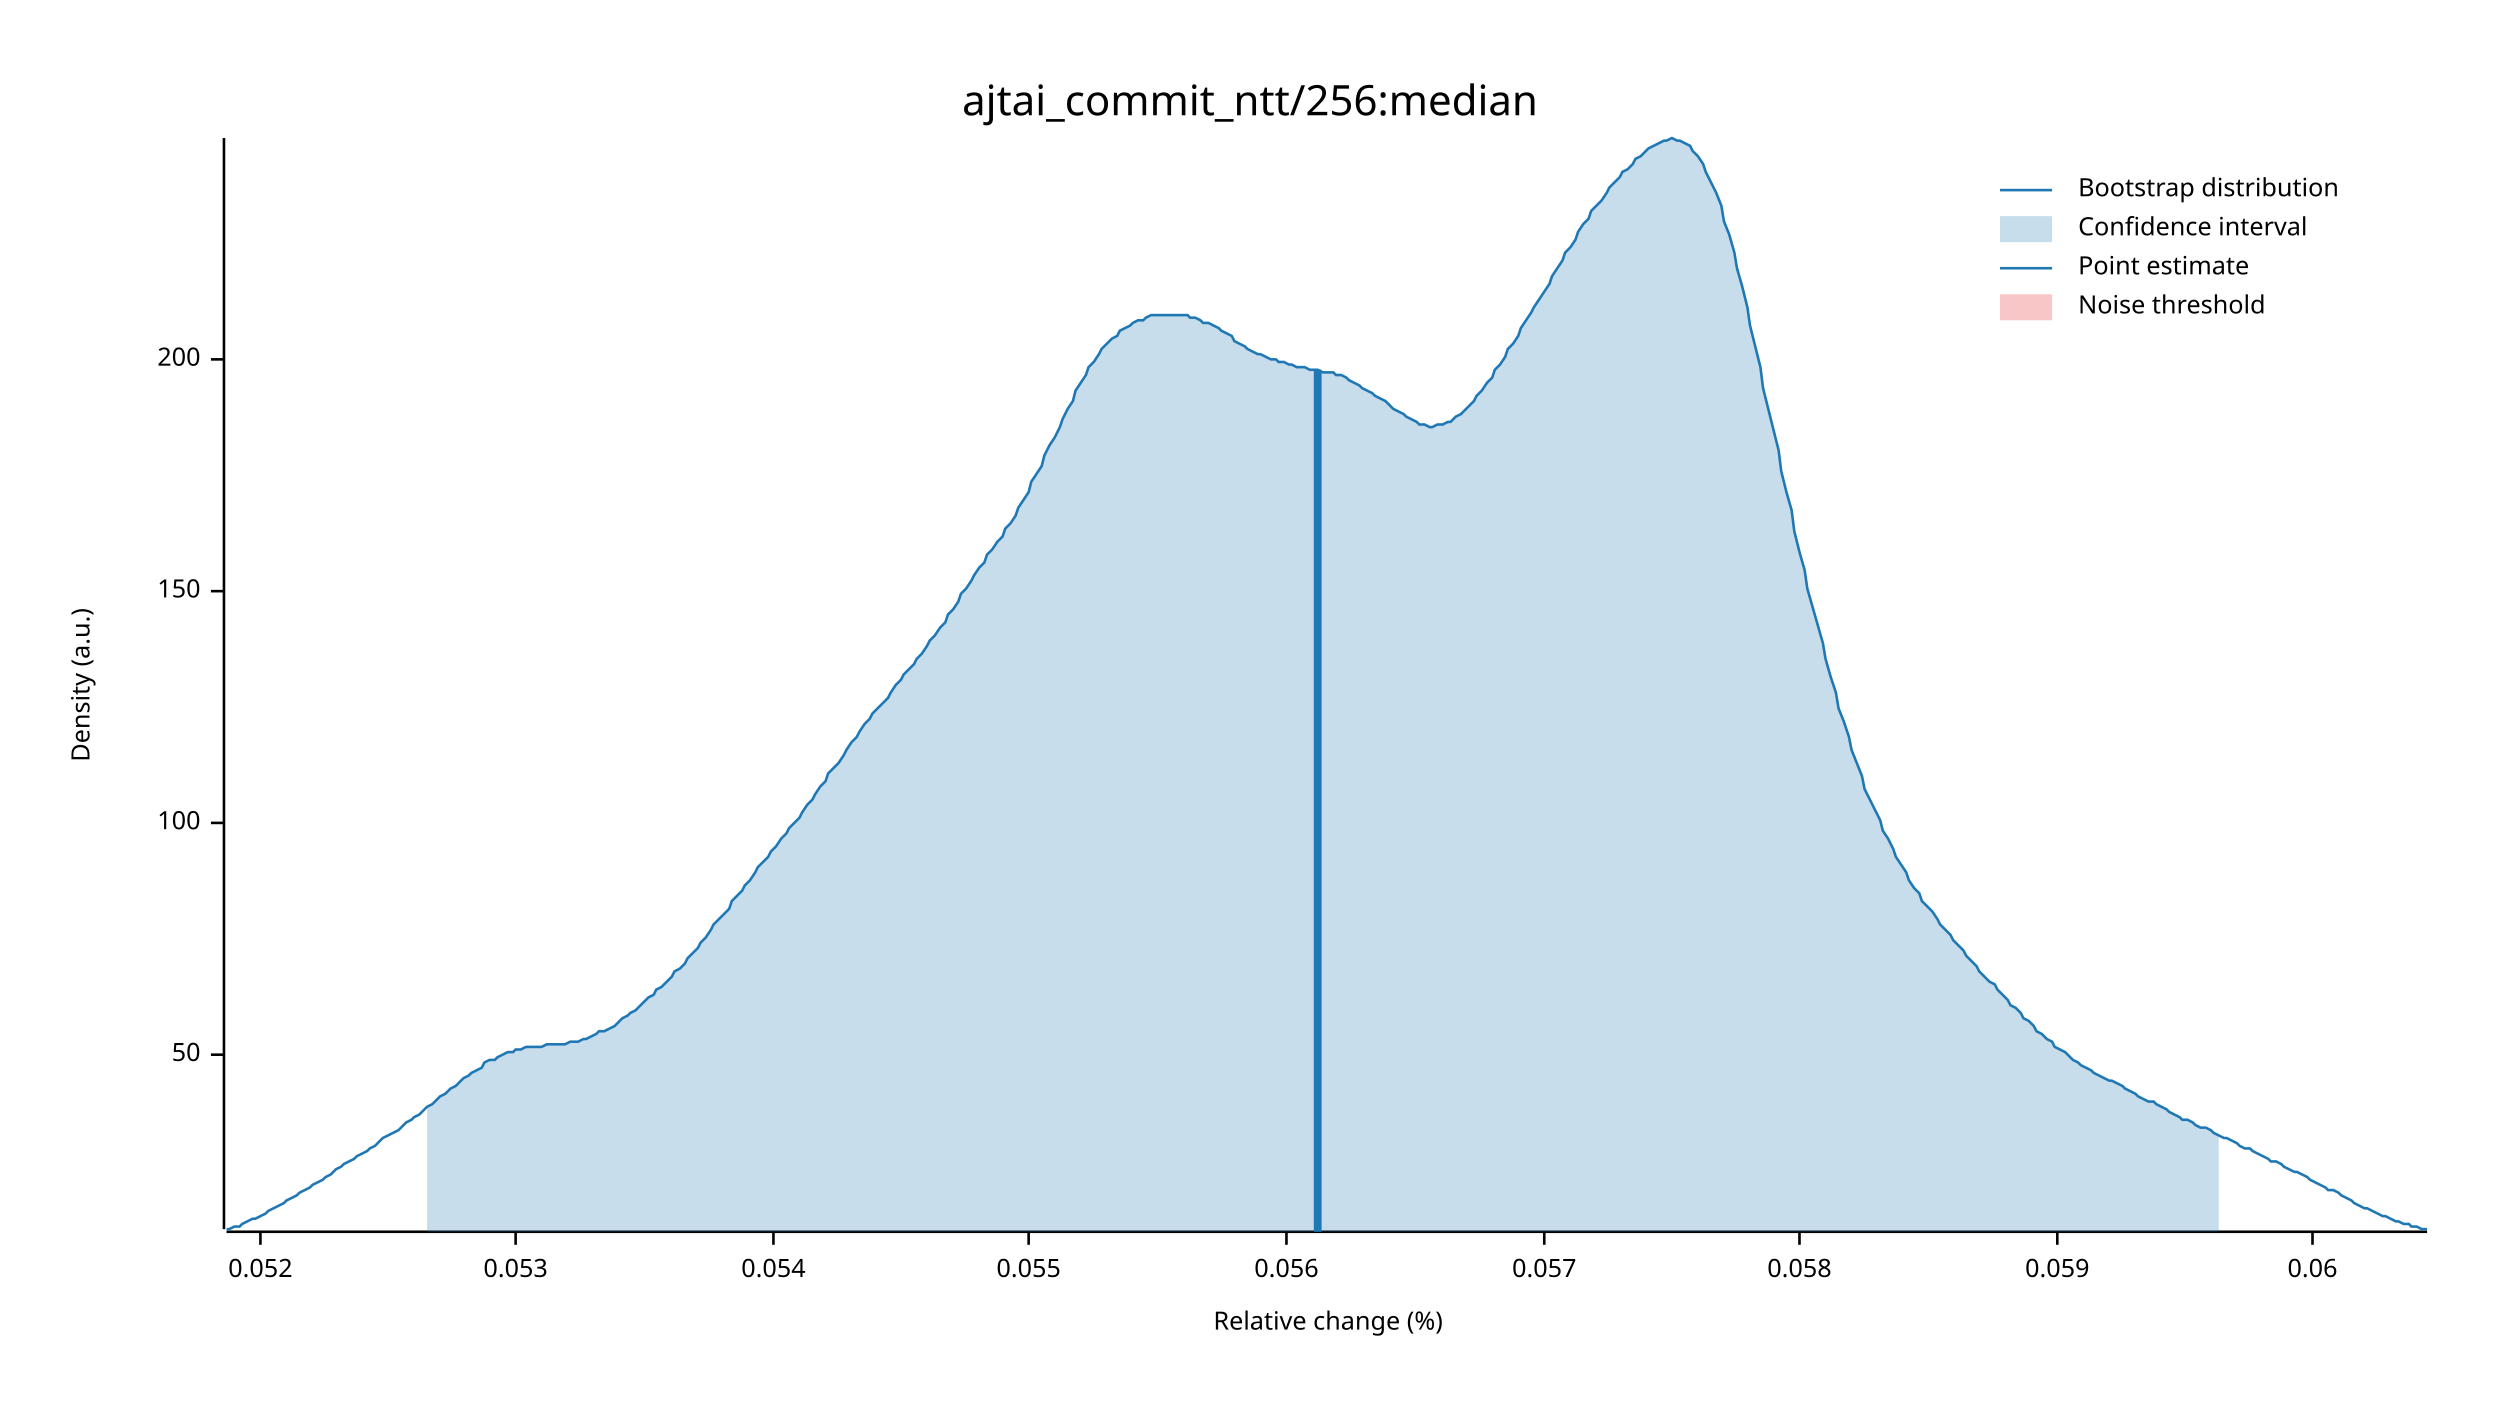
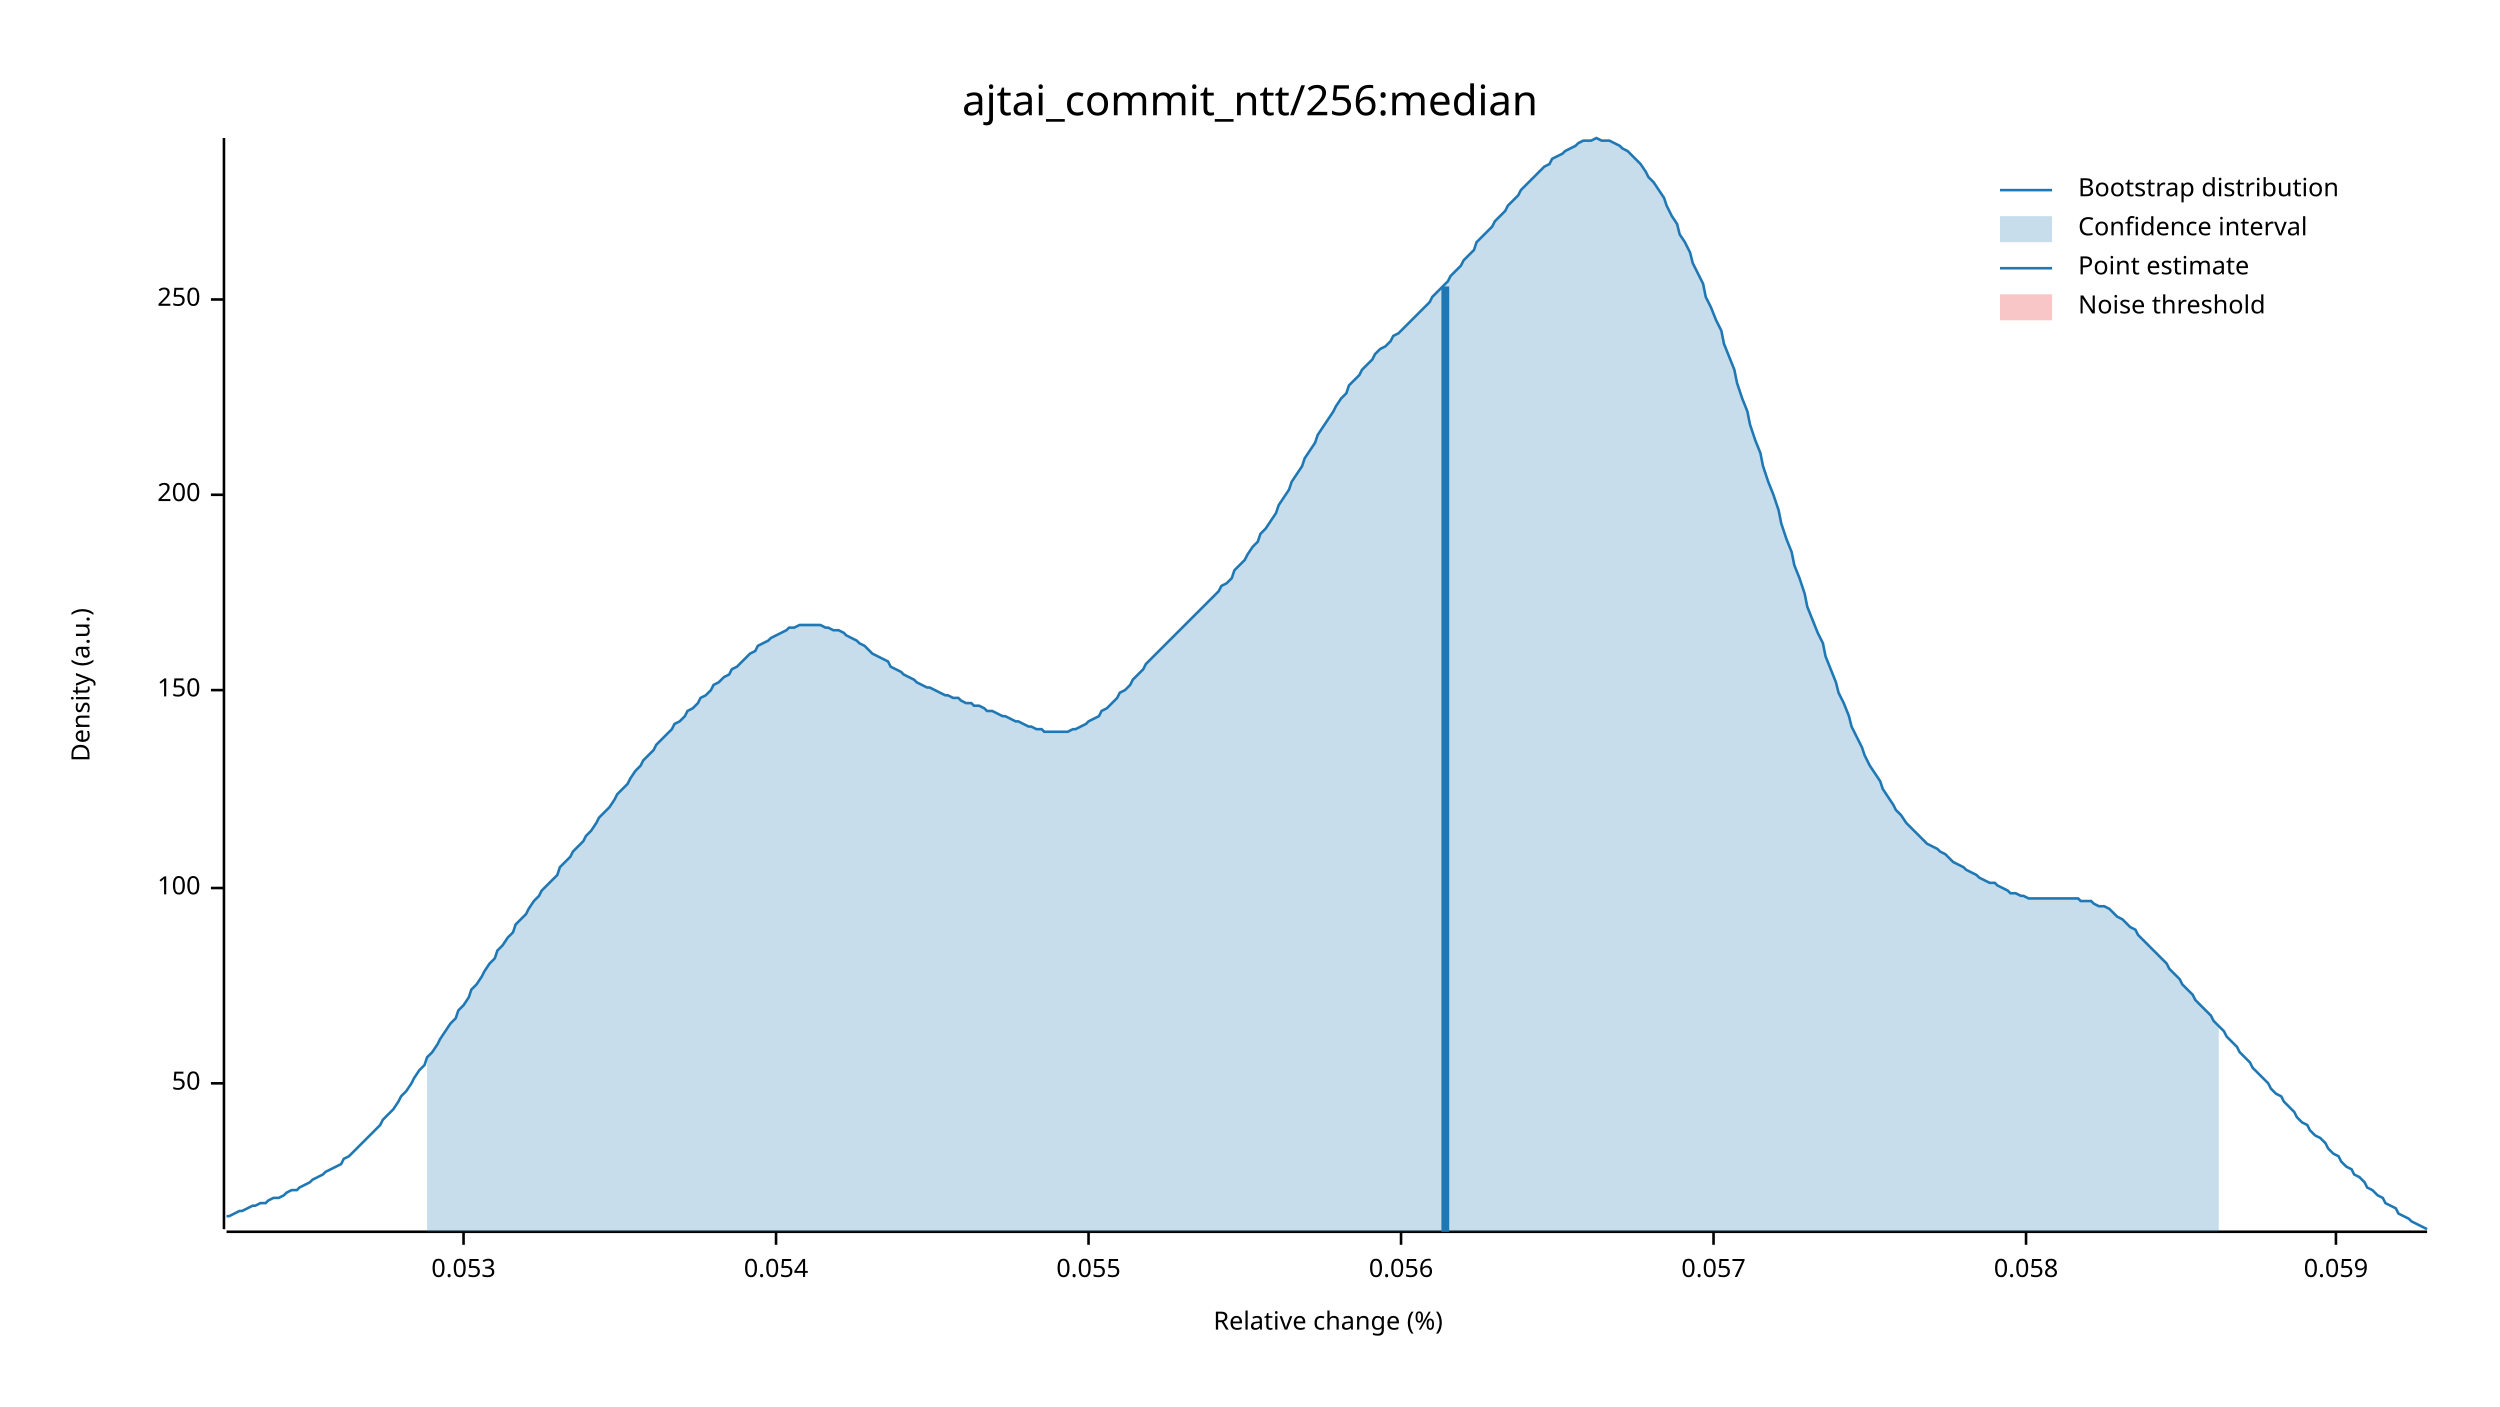
<svg xmlns="http://www.w3.org/2000/svg" width="960" height="540" viewBox="0 0 960 540">
  <text x="480" y="32" dy="0.76em" text-anchor="middle" font-family="sans-serif" font-size="16.129" opacity="1" fill="#000000">
ajtai_commit_ntt/256:median
</text>
  <text x="27" y="263" dy="0.76em" text-anchor="middle" font-family="sans-serif" font-size="9.677" opacity="1" fill="#000000" transform="rotate(270, 27, 263)">
Density (a.u.)
</text>
  <text x="510" y="513" dy="-0.5ex" text-anchor="middle" font-family="sans-serif" font-size="9.677" opacity="1" fill="#000000">
Relative change (%)
</text>
  <polyline fill="none" opacity="1" stroke="#000000" stroke-width="1" points="86,53 86,472 " />
-   <text x="77" y="405" dy="0.5ex" text-anchor="end" font-family="sans-serif" font-size="9.677" opacity="1" fill="#000000">
+   <text x="77" y="416" dy="0.5ex" text-anchor="end" font-family="sans-serif" font-size="9.677" opacity="1" fill="#000000">
50
</text>
-   <polyline fill="none" opacity="1" stroke="#000000" stroke-width="1" points="81,405 86,405 " />
-   <text x="77" y="316" dy="0.5ex" text-anchor="end" font-family="sans-serif" font-size="9.677" opacity="1" fill="#000000">
+   <polyline fill="none" opacity="1" stroke="#000000" stroke-width="1" points="81,416 86,416 " />
+   <text x="77" y="341" dy="0.5ex" text-anchor="end" font-family="sans-serif" font-size="9.677" opacity="1" fill="#000000">
100
</text>
-   <polyline fill="none" opacity="1" stroke="#000000" stroke-width="1" points="81,316 86,316 " />
-   <text x="77" y="227" dy="0.5ex" text-anchor="end" font-family="sans-serif" font-size="9.677" opacity="1" fill="#000000">
+   <polyline fill="none" opacity="1" stroke="#000000" stroke-width="1" points="81,341 86,341 " />
+   <text x="77" y="265" dy="0.5ex" text-anchor="end" font-family="sans-serif" font-size="9.677" opacity="1" fill="#000000">
150
</text>
-   <polyline fill="none" opacity="1" stroke="#000000" stroke-width="1" points="81,227 86,227 " />
-   <text x="77" y="138" dy="0.5ex" text-anchor="end" font-family="sans-serif" font-size="9.677" opacity="1" fill="#000000">
+   <polyline fill="none" opacity="1" stroke="#000000" stroke-width="1" points="81,265 86,265 " />
+   <text x="77" y="190" dy="0.5ex" text-anchor="end" font-family="sans-serif" font-size="9.677" opacity="1" fill="#000000">
200
</text>
-   <polyline fill="none" opacity="1" stroke="#000000" stroke-width="1" points="81,138 86,138 " />
+   <polyline fill="none" opacity="1" stroke="#000000" stroke-width="1" points="81,190 86,190 " />
+   <text x="77" y="115" dy="0.5ex" text-anchor="end" font-family="sans-serif" font-size="9.677" opacity="1" fill="#000000">
+ 250
+ </text>
+   <polyline fill="none" opacity="1" stroke="#000000" stroke-width="1" points="81,115 86,115 " />
  <polyline fill="none" opacity="1" stroke="#000000" stroke-width="1" points="87,473 932,473 " />
-   <text x="100" y="483" dy="0.76em" text-anchor="middle" font-family="sans-serif" font-size="9.677" opacity="1" fill="#000000">
- 0.052
- </text>
-   <polyline fill="none" opacity="1" stroke="#000000" stroke-width="1" points="100,473 100,478 " />
-   <text x="198" y="483" dy="0.76em" text-anchor="middle" font-family="sans-serif" font-size="9.677" opacity="1" fill="#000000">
+   <text x="178" y="483" dy="0.76em" text-anchor="middle" font-family="sans-serif" font-size="9.677" opacity="1" fill="#000000">
0.053
</text>
-   <polyline fill="none" opacity="1" stroke="#000000" stroke-width="1" points="198,473 198,478 " />
-   <text x="297" y="483" dy="0.76em" text-anchor="middle" font-family="sans-serif" font-size="9.677" opacity="1" fill="#000000">
+   <polyline fill="none" opacity="1" stroke="#000000" stroke-width="1" points="178,473 178,478 " />
+   <text x="298" y="483" dy="0.76em" text-anchor="middle" font-family="sans-serif" font-size="9.677" opacity="1" fill="#000000">
0.054
</text>
-   <polyline fill="none" opacity="1" stroke="#000000" stroke-width="1" points="297,473 297,478 " />
-   <text x="395" y="483" dy="0.76em" text-anchor="middle" font-family="sans-serif" font-size="9.677" opacity="1" fill="#000000">
+   <polyline fill="none" opacity="1" stroke="#000000" stroke-width="1" points="298,473 298,478 " />
+   <text x="418" y="483" dy="0.76em" text-anchor="middle" font-family="sans-serif" font-size="9.677" opacity="1" fill="#000000">
0.055
</text>
-   <polyline fill="none" opacity="1" stroke="#000000" stroke-width="1" points="395,473 395,478 " />
-   <text x="494" y="483" dy="0.76em" text-anchor="middle" font-family="sans-serif" font-size="9.677" opacity="1" fill="#000000">
+   <polyline fill="none" opacity="1" stroke="#000000" stroke-width="1" points="418,473 418,478 " />
+   <text x="538" y="483" dy="0.76em" text-anchor="middle" font-family="sans-serif" font-size="9.677" opacity="1" fill="#000000">
0.056
</text>
-   <polyline fill="none" opacity="1" stroke="#000000" stroke-width="1" points="494,473 494,478 " />
-   <text x="593" y="483" dy="0.76em" text-anchor="middle" font-family="sans-serif" font-size="9.677" opacity="1" fill="#000000">
+   <polyline fill="none" opacity="1" stroke="#000000" stroke-width="1" points="538,473 538,478 " />
+   <text x="658" y="483" dy="0.76em" text-anchor="middle" font-family="sans-serif" font-size="9.677" opacity="1" fill="#000000">
0.057
</text>
-   <polyline fill="none" opacity="1" stroke="#000000" stroke-width="1" points="593,473 593,478 " />
-   <text x="691" y="483" dy="0.76em" text-anchor="middle" font-family="sans-serif" font-size="9.677" opacity="1" fill="#000000">
+   <polyline fill="none" opacity="1" stroke="#000000" stroke-width="1" points="658,473 658,478 " />
+   <text x="778" y="483" dy="0.76em" text-anchor="middle" font-family="sans-serif" font-size="9.677" opacity="1" fill="#000000">
0.058
</text>
-   <polyline fill="none" opacity="1" stroke="#000000" stroke-width="1" points="691,473 691,478 " />
-   <text x="790" y="483" dy="0.76em" text-anchor="middle" font-family="sans-serif" font-size="9.677" opacity="1" fill="#000000">
+   <polyline fill="none" opacity="1" stroke="#000000" stroke-width="1" points="778,473 778,478 " />
+   <text x="897" y="483" dy="0.76em" text-anchor="middle" font-family="sans-serif" font-size="9.677" opacity="1" fill="#000000">
0.059
</text>
-   <polyline fill="none" opacity="1" stroke="#000000" stroke-width="1" points="790,473 790,478 " />
-   <text x="888" y="483" dy="0.76em" text-anchor="middle" font-family="sans-serif" font-size="9.677" opacity="1" fill="#000000">
- 0.06
- </text>
-   <polyline fill="none" opacity="1" stroke="#000000" stroke-width="1" points="888,473 888,478 " />
-   <polyline fill="none" opacity="1" stroke="#1F78B4" stroke-width="1" points="87,472 88,472 90,471 92,471 93,470 95,469 97,468 98,468 100,467 102,466 103,465 105,464 107,463 109,462 110,461 112,460 114,459 115,458 117,457 119,456 120,455 122,454 124,453 125,452 127,451 129,449 131,448 132,447 134,446 136,445 137,444 139,443 141,442 142,441 144,440 146,438 147,437 149,436 151,435 153,434 154,433 156,431 158,430 159,429 161,428 163,426 164,425 166,424 168,422 169,421 171,420 173,418 175,417 176,416 178,414 180,413 181,412 183,411 185,410 186,408 188,407 190,407 191,406 193,405 195,404 197,404 198,403 200,403 202,402 203,402 205,402 207,402 208,402 210,401 212,401 214,401 215,401 217,401 219,400 220,400 222,400 224,399 225,399 227,398 229,397 230,396 232,396 234,395 236,394 237,393 239,391 241,390 242,389 244,388 246,386 247,385 249,383 251,382 252,380 254,379 256,377 258,375 259,373 261,372 263,370 264,368 266,366 268,364 269,362 271,360 273,357 274,355 276,353 278,351 280,349 281,346 283,344 285,342 286,340 288,338 290,335 291,333 293,331 295,329 296,327 298,325 300,322 302,320 303,318 305,316 307,314 308,312 310,309 312,307 313,305 315,302 317,300 318,297 320,295 322,293 324,290 325,288 327,285 329,283 330,281 332,278 334,276 335,274 337,272 339,270 341,268 342,266 344,263 346,261 347,259 349,257 351,255 352,253 354,251 356,248 357,246 359,244 361,241 363,239 364,236 366,234 368,231 369,228 371,226 373,223 374,221 376,218 378,216 379,213 381,211 383,208 385,206 386,203 388,201 390,198 391,195 393,192 395,189 396,185 398,182 400,179 401,175 403,171 405,168 407,164 408,161 410,157 412,154 413,150 415,147 417,144 418,141 420,139 422,136 423,134 425,132 427,130 429,129 430,127 432,126 434,125 435,124 437,123 439,123 440,122 442,121 444,121 445,121 447,121 449,121 451,121 452,121 454,121 456,121 457,122 459,122 461,123 462,124 464,124 466,125 468,126 469,127 471,128 473,129 474,131 476,132 478,133 479,134 481,135 483,136 484,136 486,137 488,138 490,138 491,139 493,139 495,140 496,140 498,141 500,141 501,141 503,142 505,142 506,142 508,143 510,143 512,143 513,144 515,144 517,145 518,146 520,147 522,148 523,149 525,150 527,151 528,152 530,153 532,154 534,156 535,157 537,158 539,159 540,160 542,161 544,162 545,163 547,163 549,164 550,164 552,163 554,163 556,162 557,162 559,160 561,159 562,158 564,156 566,154 567,152 569,150 571,147 573,145 574,142 576,140 578,137 579,134 581,132 583,129 584,126 586,123 588,120 589,118 591,115 593,112 595,109 596,106 598,103 600,100 601,97 603,95 605,92 606,89 608,86 610,84 611,81 613,79 615,77 617,74 618,72 620,70 622,68 623,66 625,65 627,63 628,61 630,60 632,58 633,57 635,56 637,55 639,54 640,54 642,53 644,54 645,54 647,55 649,56 650,58 652,60 654,63 655,66 657,70 659,74 661,79 662,85 664,90 666,97 667,103 669,110 671,118 672,125 674,133 676,141 677,149 679,157 681,165 683,173 684,181 686,189 688,196 689,204 691,212 693,219 694,226 696,233 698,240 700,247 701,253 703,260 705,266 706,272 708,277 710,283 711,288 713,293 715,298 716,303 718,307 720,311 722,315 723,319 725,322 727,326 728,329 730,332 732,335 733,338 735,341 737,343 738,346 740,348 742,350 744,353 745,355 747,357 749,359 750,361 752,363 754,365 755,367 757,369 759,371 760,373 762,375 764,377 766,378 767,380 769,382 771,384 772,386 774,387 776,389 777,391 779,392 781,394 782,396 784,397 786,399 788,400 789,402 791,403 793,404 794,405 796,407 798,408 799,409 801,410 803,411 804,412 806,413 808,414 810,415 811,415 813,416 815,417 816,418 818,419 820,420 821,421 823,422 825,423 827,423 828,424 830,425 832,426 833,427 835,428 837,429 838,430 840,430 842,431 843,432 845,433 847,433 849,434 850,435 852,436 854,437 855,437 857,438 859,439 860,440 862,441 864,441 865,442 867,443 869,444 871,445 872,446 874,446 876,447 877,448 879,449 881,450 882,450 884,451 886,452 887,453 889,454 891,455 893,456 894,457 896,457 898,458 899,459 901,460 903,461 904,462 906,463 908,464 909,464 911,465 913,466 915,467 916,467 918,468 920,469 921,469 923,470 925,470 926,471 928,471 930,472 932,472 " />
-   <polygon opacity="0.25" fill="#1F78B4" points="164,425 166,424 168,422 169,421 171,420 173,418 175,417 176,416 178,414 180,413 181,412 183,411 185,410 186,408 188,407 190,407 191,406 193,405 195,404 197,404 198,403 200,403 202,402 203,402 205,402 207,402 208,402 210,401 212,401 214,401 215,401 217,401 219,400 220,400 222,400 224,399 225,399 227,398 229,397 230,396 232,396 234,395 236,394 237,393 239,391 241,390 242,389 244,388 246,386 247,385 249,383 251,382 252,380 254,379 256,377 258,375 259,373 261,372 263,370 264,368 266,366 268,364 269,362 271,360 273,357 274,355 276,353 278,351 280,349 281,346 283,344 285,342 286,340 288,338 290,335 291,333 293,331 295,329 296,327 298,325 300,322 302,320 303,318 305,316 307,314 308,312 310,309 312,307 313,305 315,302 317,300 318,297 320,295 322,293 324,290 325,288 327,285 329,283 330,281 332,278 334,276 335,274 337,272 339,270 341,268 342,266 344,263 346,261 347,259 349,257 351,255 352,253 354,251 356,248 357,246 359,244 361,241 363,239 364,236 366,234 368,231 369,228 371,226 373,223 374,221 376,218 378,216 379,213 381,211 383,208 385,206 386,203 388,201 390,198 391,195 393,192 395,189 396,185 398,182 400,179 401,175 403,171 405,168 407,164 408,161 410,157 412,154 413,150 415,147 417,144 418,141 420,139 422,136 423,134 425,132 427,130 429,129 430,127 432,126 434,125 435,124 437,123 439,123 440,122 442,121 444,121 445,121 447,121 449,121 451,121 452,121 454,121 456,121 457,122 459,122 461,123 462,124 464,124 466,125 468,126 469,127 471,128 473,129 474,131 476,132 478,133 479,134 481,135 483,136 484,136 486,137 488,138 490,138 491,139 493,139 495,140 496,140 498,141 500,141 501,141 503,142 505,142 506,142 508,143 510,143 512,143 513,144 515,144 517,145 518,146 520,147 522,148 523,149 525,150 527,151 528,152 530,153 532,154 534,156 535,157 537,158 539,159 540,160 542,161 544,162 545,163 547,163 549,164 550,164 552,163 554,163 556,162 557,162 559,160 561,159 562,158 564,156 566,154 567,152 569,150 571,147 573,145 574,142 576,140 578,137 579,134 581,132 583,129 584,126 586,123 588,120 589,118 591,115 593,112 595,109 596,106 598,103 600,100 601,97 603,95 605,92 606,89 608,86 610,84 611,81 613,79 615,77 617,74 618,72 620,70 622,68 623,66 625,65 627,63 628,61 630,60 632,58 633,57 635,56 637,55 639,54 640,54 642,53 644,54 645,54 647,55 649,56 650,58 652,60 654,63 655,66 657,70 659,74 661,79 662,85 664,90 666,97 667,103 669,110 671,118 672,125 674,133 676,141 677,149 679,157 681,165 683,173 684,181 686,189 688,196 689,204 691,212 693,219 694,226 696,233 698,240 700,247 701,253 703,260 705,266 706,272 708,277 710,283 711,288 713,293 715,298 716,303 718,307 720,311 722,315 723,319 725,322 727,326 728,329 730,332 732,335 733,338 735,341 737,343 738,346 740,348 742,350 744,353 745,355 747,357 749,359 750,361 752,363 754,365 755,367 757,369 759,371 760,373 762,375 764,377 766,378 767,380 769,382 771,384 772,386 774,387 776,389 777,391 779,392 781,394 782,396 784,397 786,399 788,400 789,402 791,403 793,404 794,405 796,407 798,408 799,409 801,410 803,411 804,412 806,413 808,414 810,415 811,415 813,416 815,417 816,418 818,419 820,420 821,421 823,422 825,423 827,423 828,424 830,425 832,426 833,427 835,428 837,429 838,430 840,430 842,431 843,432 845,433 847,433 849,434 850,435 852,436 852,473 164,473 " />
-   <polyline fill="none" opacity="1" stroke="#1F78B4" stroke-width="3" points="506,473 506,142 " />
+   <polyline fill="none" opacity="1" stroke="#000000" stroke-width="1" points="897,473 897,478 " />
+   <polyline fill="none" opacity="1" stroke="#1F78B4" stroke-width="1" points="87,467 88,467 90,466 92,465 93,465 95,464 97,463 98,463 100,462 102,462 103,461 105,460 107,460 109,459 110,458 112,457 114,457 115,456 117,455 119,454 120,453 122,452 124,451 125,450 127,449 129,448 131,447 132,445 134,444 136,442 137,441 139,439 141,437 142,436 144,434 146,432 147,430 149,428 151,426 153,423 154,421 156,419 158,416 159,414 161,411 163,409 164,406 166,404 168,401 169,399 171,396 173,393 175,391 176,388 178,386 180,383 181,380 183,378 185,375 186,373 188,370 190,368 191,365 193,363 195,360 197,358 198,355 200,353 202,351 203,349 205,346 207,344 208,342 210,340 212,338 214,336 215,333 217,331 219,329 220,327 222,325 224,323 225,321 227,319 229,316 230,314 232,312 234,310 236,307 237,305 239,303 241,301 242,299 244,296 246,294 247,292 249,290 251,288 252,286 254,284 256,282 258,280 259,278 261,277 263,275 264,273 266,272 268,270 269,268 271,267 273,265 274,263 276,262 278,260 280,259 281,257 283,256 285,254 286,253 288,251 290,250 291,248 293,247 295,246 296,245 298,244 300,243 302,242 303,241 305,241 307,240 308,240 310,240 312,240 313,240 315,240 317,241 318,241 320,242 322,242 324,243 325,244 327,245 329,246 330,247 332,248 334,250 335,251 337,252 339,253 341,254 342,256 344,257 346,258 347,259 349,260 351,261 352,262 354,263 356,264 357,264 359,265 361,266 363,267 364,267 366,268 368,268 369,269 371,270 373,270 374,271 376,271 378,272 379,273 381,273 383,274 385,275 386,275 388,276 390,277 391,277 393,278 395,279 396,279 398,280 400,280 401,281 403,281 405,281 407,281 408,281 410,281 412,280 413,280 415,279 417,278 418,277 420,276 422,275 423,273 425,272 427,270 429,268 430,266 432,265 434,263 435,261 437,259 439,257 440,255 442,253 444,251 445,250 447,248 449,246 451,244 452,243 454,241 456,239 457,238 459,236 461,234 462,233 464,231 466,229 468,227 469,225 471,224 473,222 474,219 476,217 478,215 479,213 481,210 483,208 484,205 486,203 488,200 490,197 491,194 493,191 495,188 496,185 498,182 500,179 501,176 503,173 505,170 506,167 508,164 510,161 512,158 513,156 515,153 517,151 518,148 520,146 522,144 523,142 525,140 527,138 528,136 530,134 532,133 534,131 535,129 537,128 539,126 540,125 542,123 544,121 545,120 547,118 549,116 550,114 552,112 554,110 556,108 557,106 559,104 561,102 562,100 564,98 566,96 567,93 569,91 571,89 573,87 574,85 576,83 578,81 579,79 581,77 583,75 584,73 586,71 588,69 589,68 591,66 593,64 595,63 596,61 598,60 600,59 601,58 603,57 605,56 606,55 608,54 610,54 611,54 613,53 615,54 617,54 618,54 620,55 622,56 623,57 625,58 627,60 628,61 630,63 632,66 633,68 635,70 637,73 639,76 640,79 642,83 644,86 645,90 647,93 649,97 650,101 652,105 654,109 655,114 657,118 659,123 661,127 662,132 664,137 666,142 667,147 669,153 671,158 672,163 674,169 676,174 677,179 679,185 681,190 683,196 684,201 686,207 688,212 689,217 691,222 693,228 694,233 696,238 698,243 700,247 701,252 703,257 705,262 706,266 708,270 710,275 711,279 713,283 715,287 716,290 718,294 720,297 722,300 723,303 725,306 727,309 728,311 730,313 732,316 733,317 735,319 737,321 738,322 740,324 742,325 744,326 745,327 747,328 749,330 750,331 752,332 754,333 755,334 757,335 759,336 760,337 762,338 764,339 766,339 767,340 769,341 771,342 772,343 774,343 776,344 777,344 779,345 781,345 782,345 784,345 786,345 788,345 789,345 791,345 793,345 794,345 796,345 798,345 799,346 801,346 803,346 804,347 806,348 808,348 810,349 811,350 813,352 815,353 816,354 818,356 820,357 821,359 823,361 825,363 827,365 828,366 830,368 832,370 833,372 835,374 837,376 838,378 840,380 842,382 843,384 845,386 847,388 849,390 850,392 852,394 854,396 855,398 857,400 859,402 860,404 862,406 864,408 865,410 867,412 869,414 871,416 872,418 874,420 876,421 877,423 879,425 881,427 882,429 884,431 886,432 887,434 889,436 891,437 893,439 894,441 896,443 898,444 899,446 901,448 903,449 904,451 906,452 908,454 909,456 911,457 913,459 915,460 916,462 918,463 920,464 921,466 923,467 925,468 926,469 928,470 930,471 932,472 " />
+   <polygon opacity="0.25" fill="#1F78B4" points="164,406 166,404 168,401 169,399 171,396 173,393 175,391 176,388 178,386 180,383 181,380 183,378 185,375 186,373 188,370 190,368 191,365 193,363 195,360 197,358 198,355 200,353 202,351 203,349 205,346 207,344 208,342 210,340 212,338 214,336 215,333 217,331 219,329 220,327 222,325 224,323 225,321 227,319 229,316 230,314 232,312 234,310 236,307 237,305 239,303 241,301 242,299 244,296 246,294 247,292 249,290 251,288 252,286 254,284 256,282 258,280 259,278 261,277 263,275 264,273 266,272 268,270 269,268 271,267 273,265 274,263 276,262 278,260 280,259 281,257 283,256 285,254 286,253 288,251 290,250 291,248 293,247 295,246 296,245 298,244 300,243 302,242 303,241 305,241 307,240 308,240 310,240 312,240 313,240 315,240 317,241 318,241 320,242 322,242 324,243 325,244 327,245 329,246 330,247 332,248 334,250 335,251 337,252 339,253 341,254 342,256 344,257 346,258 347,259 349,260 351,261 352,262 354,263 356,264 357,264 359,265 361,266 363,267 364,267 366,268 368,268 369,269 371,270 373,270 374,271 376,271 378,272 379,273 381,273 383,274 385,275 386,275 388,276 390,277 391,277 393,278 395,279 396,279 398,280 400,280 401,281 403,281 405,281 407,281 408,281 410,281 412,280 413,280 415,279 417,278 418,277 420,276 422,275 423,273 425,272 427,270 429,268 430,266 432,265 434,263 435,261 437,259 439,257 440,255 442,253 444,251 445,250 447,248 449,246 451,244 452,243 454,241 456,239 457,238 459,236 461,234 462,233 464,231 466,229 468,227 469,225 471,224 473,222 474,219 476,217 478,215 479,213 481,210 483,208 484,205 486,203 488,200 490,197 491,194 493,191 495,188 496,185 498,182 500,179 501,176 503,173 505,170 506,167 508,164 510,161 512,158 513,156 515,153 517,151 518,148 520,146 522,144 523,142 525,140 527,138 528,136 530,134 532,133 534,131 535,129 537,128 539,126 540,125 542,123 544,121 545,120 547,118 549,116 550,114 552,112 554,110 556,108 557,106 559,104 561,102 562,100 564,98 566,96 567,93 569,91 571,89 573,87 574,85 576,83 578,81 579,79 581,77 583,75 584,73 586,71 588,69 589,68 591,66 593,64 595,63 596,61 598,60 600,59 601,58 603,57 605,56 606,55 608,54 610,54 611,54 613,53 615,54 617,54 618,54 620,55 622,56 623,57 625,58 627,60 628,61 630,63 632,66 633,68 635,70 637,73 639,76 640,79 642,83 644,86 645,90 647,93 649,97 650,101 652,105 654,109 655,114 657,118 659,123 661,127 662,132 664,137 666,142 667,147 669,153 671,158 672,163 674,169 676,174 677,179 679,185 681,190 683,196 684,201 686,207 688,212 689,217 691,222 693,228 694,233 696,238 698,243 700,247 701,252 703,257 705,262 706,266 708,270 710,275 711,279 713,283 715,287 716,290 718,294 720,297 722,300 723,303 725,306 727,309 728,311 730,313 732,316 733,317 735,319 737,321 738,322 740,324 742,325 744,326 745,327 747,328 749,330 750,331 752,332 754,333 755,334 757,335 759,336 760,337 762,338 764,339 766,339 767,340 769,341 771,342 772,343 774,343 776,344 777,344 779,345 781,345 782,345 784,345 786,345 788,345 789,345 791,345 793,345 794,345 796,345 798,345 799,346 801,346 803,346 804,347 806,348 808,348 810,349 811,350 813,352 815,353 816,354 818,356 820,357 821,359 823,361 825,363 827,365 828,366 830,368 832,370 833,372 835,374 837,376 838,378 840,380 842,382 843,384 845,386 847,388 849,390 850,392 852,394 852,473 164,473 " />
+   <polyline fill="none" opacity="1" stroke="#1F78B4" stroke-width="3" points="555,473 555,110 " />
  <rect x="509" y="53" width="0" height="419" opacity="0.1" fill="#E31A1C" stroke="none" />
  <text x="798" y="68" dy="0.76em" text-anchor="start" font-family="sans-serif" font-size="9.677" opacity="1" fill="#000000">
Bootstrap distribution
</text>
  <text x="798" y="83" dy="0.76em" text-anchor="start" font-family="sans-serif" font-size="9.677" opacity="1" fill="#000000">
Confidence interval
</text>
  <text x="798" y="98" dy="0.76em" text-anchor="start" font-family="sans-serif" font-size="9.677" opacity="1" fill="#000000">
Point estimate
</text>
  <text x="798" y="113" dy="0.76em" text-anchor="start" font-family="sans-serif" font-size="9.677" opacity="1" fill="#000000">
Noise threshold
</text>
  <polyline fill="none" opacity="1" stroke="#1F78B4" stroke-width="1" points="768,73 788,73 " />
  <rect x="768" y="83" width="20" height="10" opacity="0.25" fill="#1F78B4" stroke="none" />
  <polyline fill="none" opacity="1" stroke="#1F78B4" stroke-width="1" points="768,103 788,103 " />
  <rect x="768" y="113" width="20" height="10" opacity="0.25" fill="#E31A1C" stroke="none" />
</svg>
